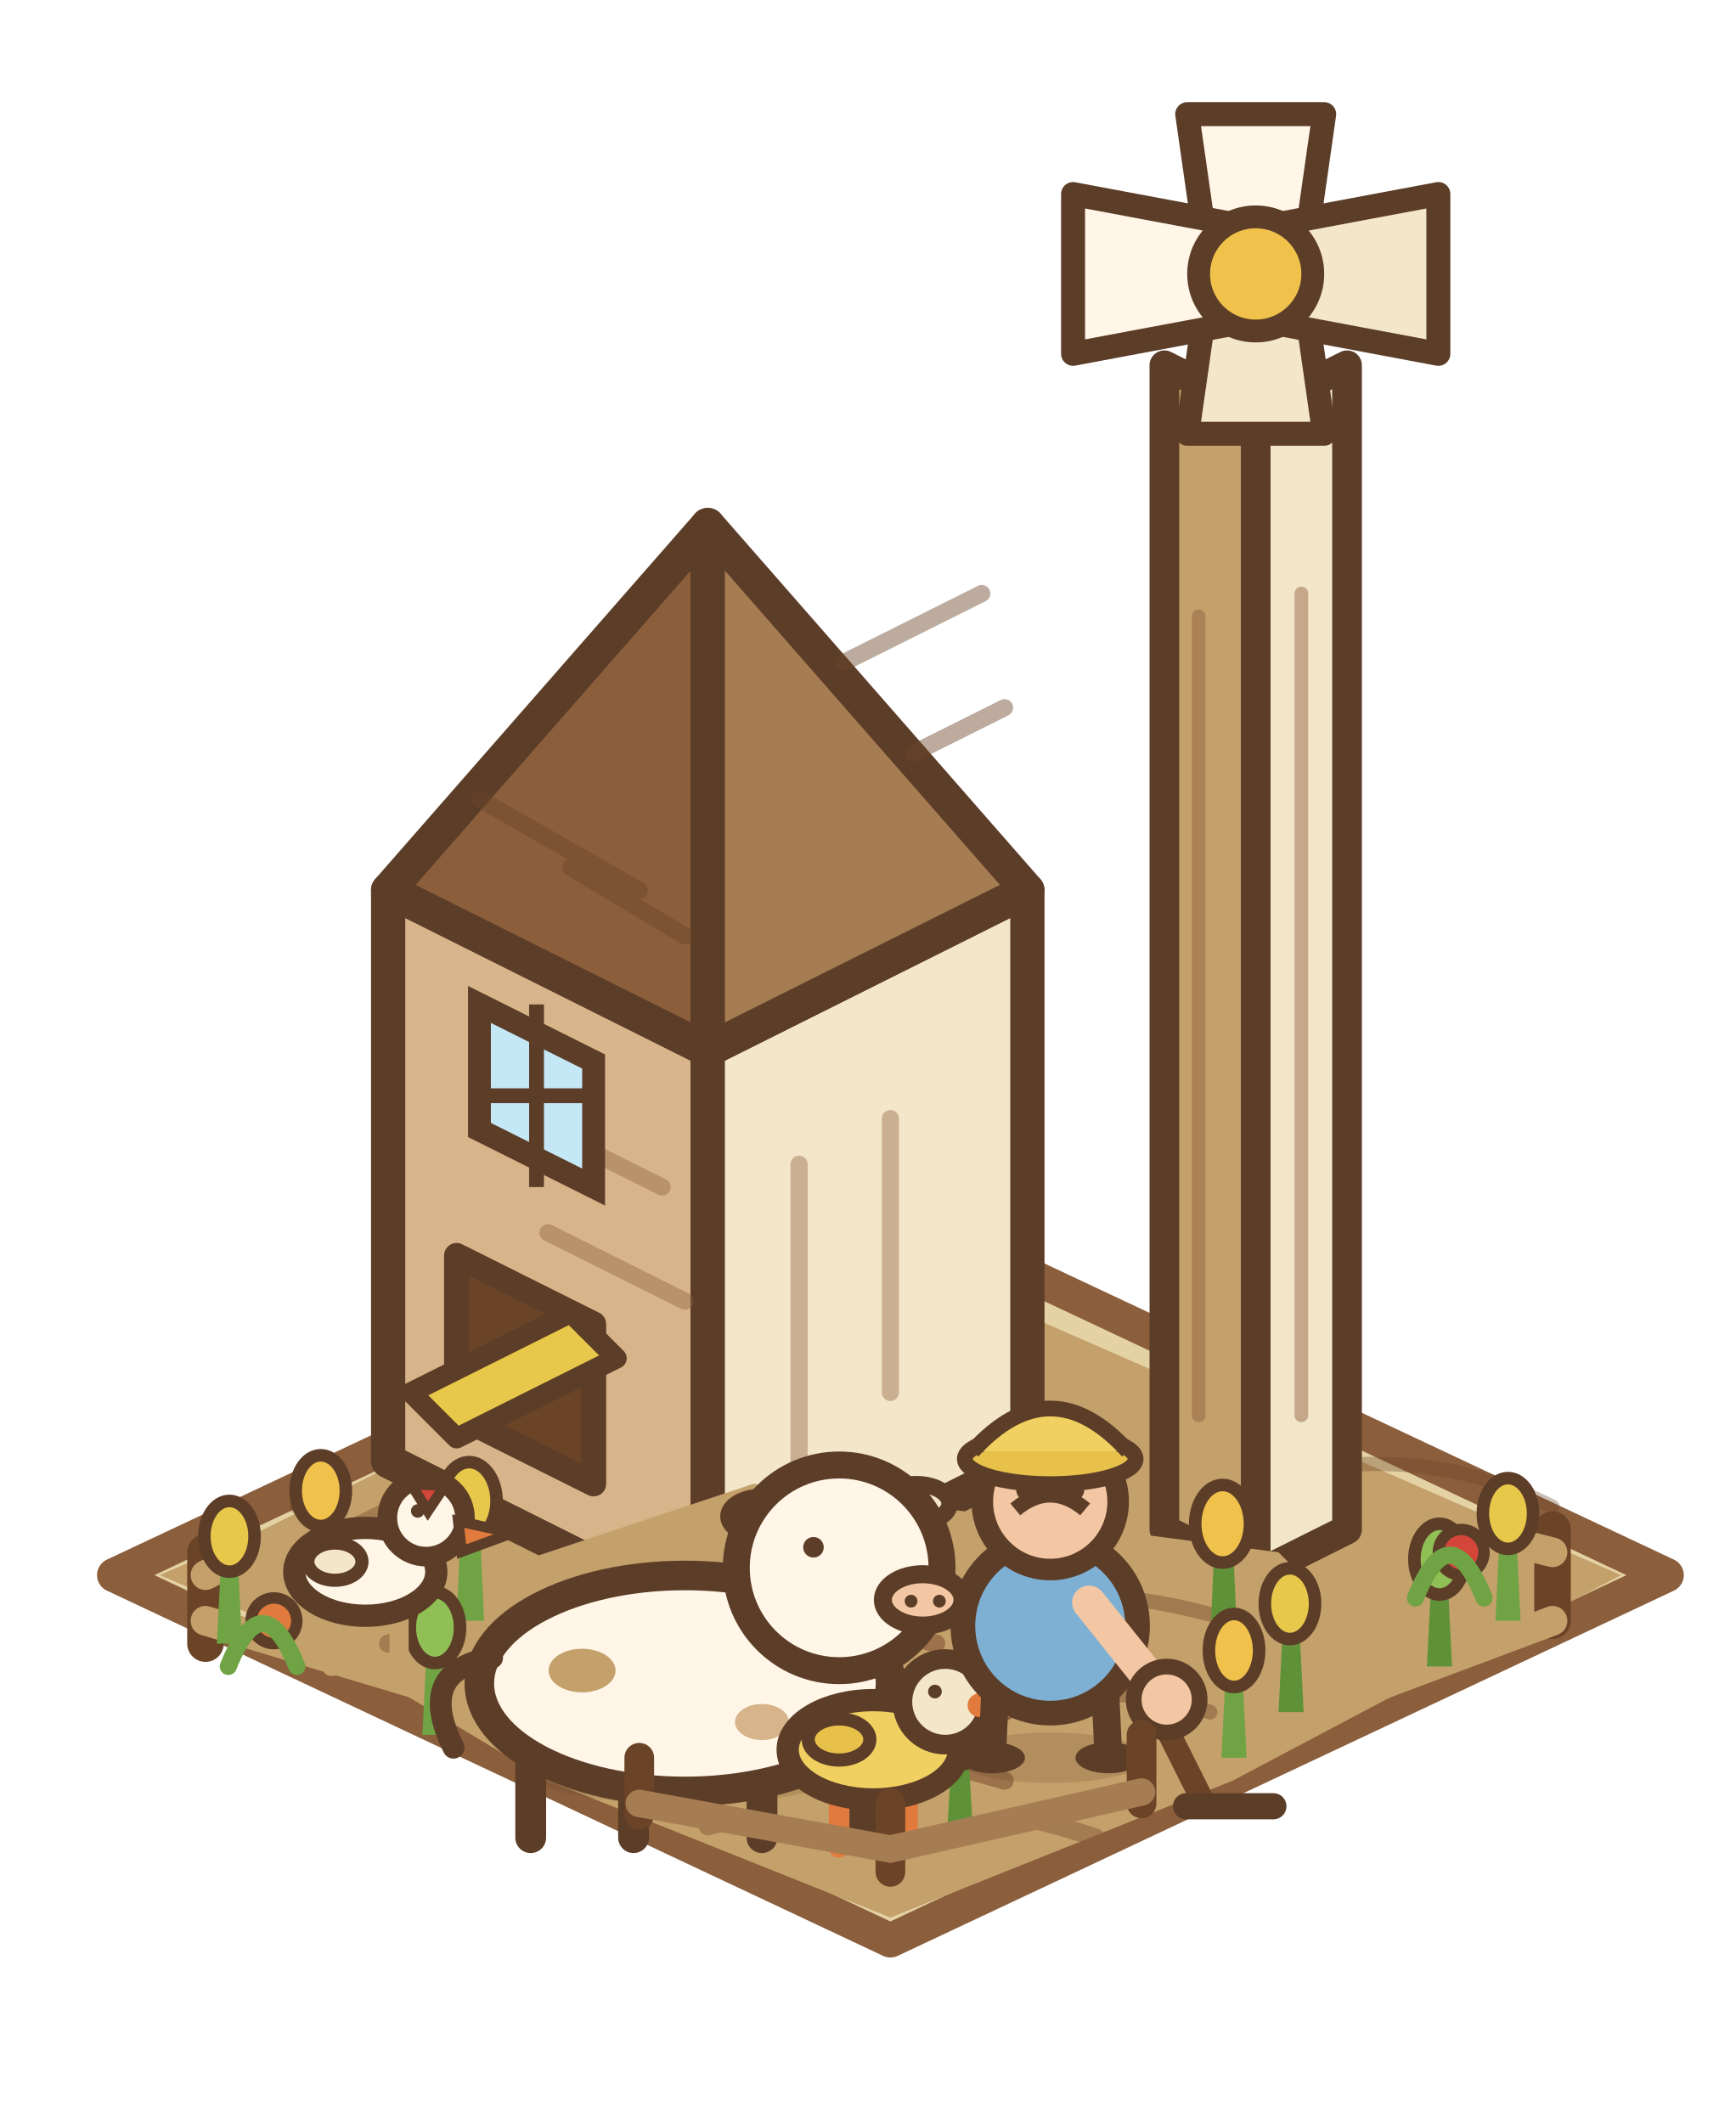
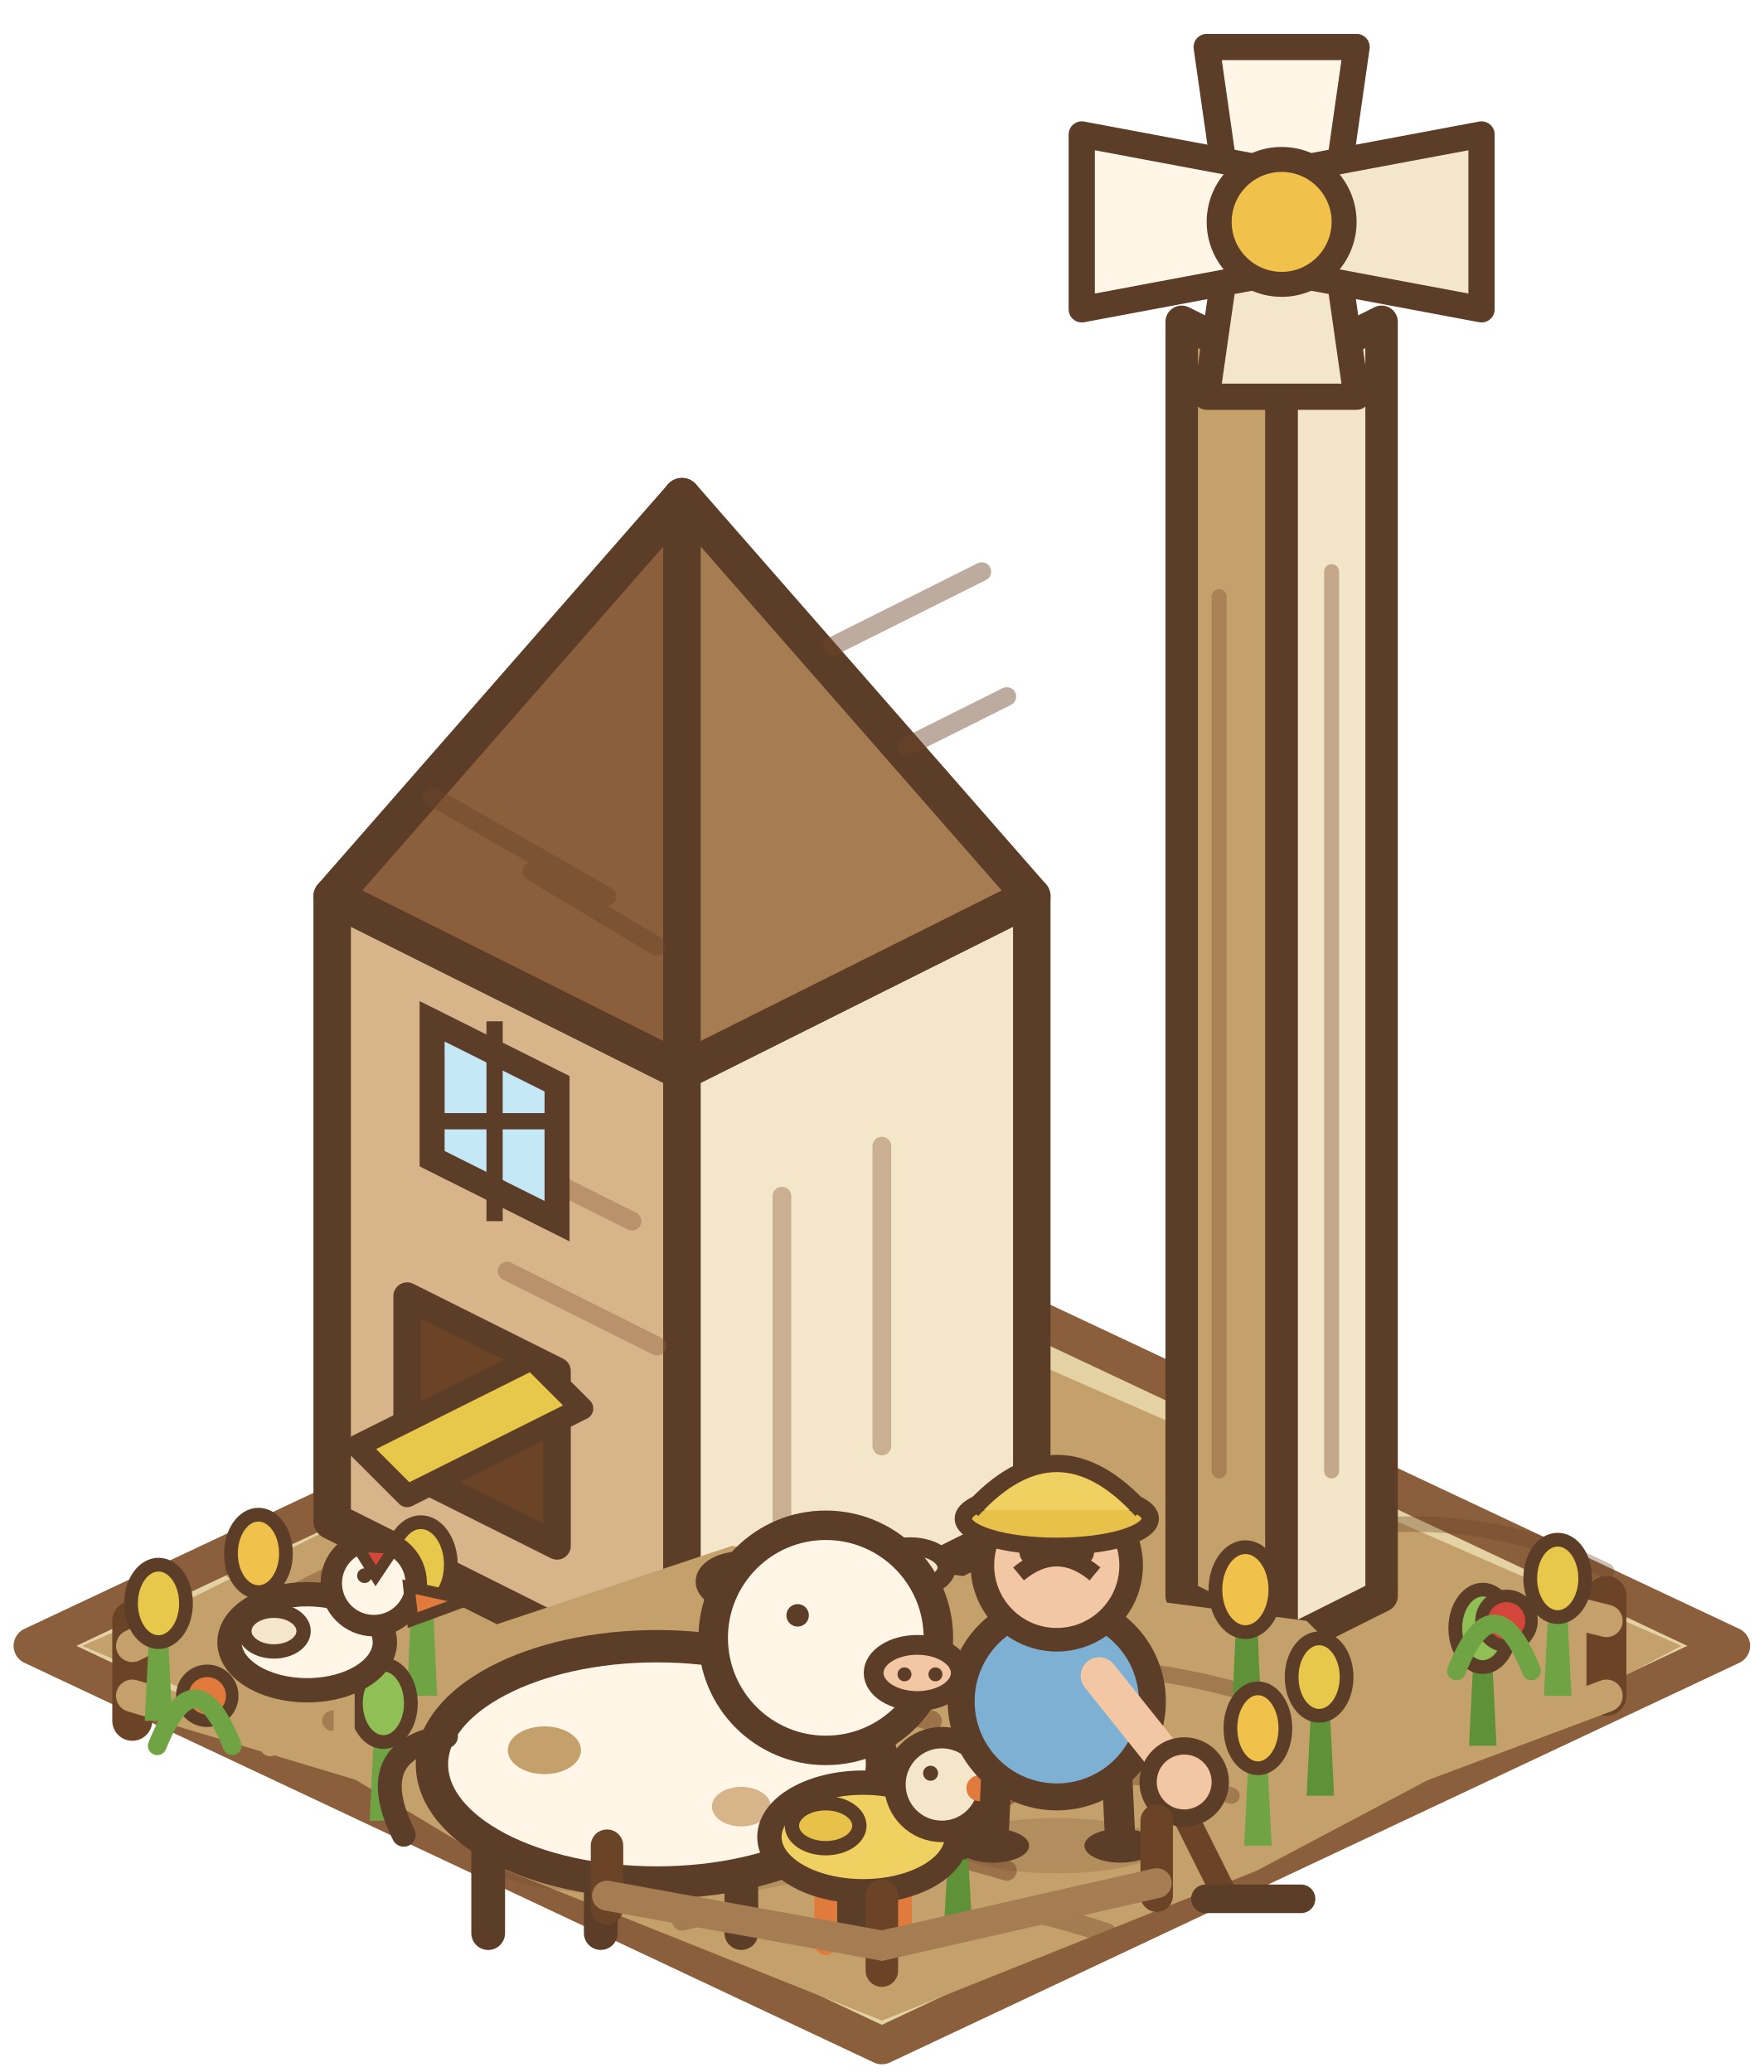
- <svg xmlns="http://www.w3.org/2000/svg" viewBox="42 16 152 186" fill="none">
+ <svg xmlns="http://www.w3.org/2000/svg" viewBox="0 -70 240 282" fill="none">
  <style>
    svg, svg * { pointer-events: none; }
-     .mill { transform-box: view-box; transform-origin: 152px 40px; animation: spin 9s linear infinite; }
+     .mill { transform-box: view-box; transform-origin: 174.4px -39.8px; animation: spin 9s linear infinite; }
    .sway-a, .sway-b { transform-box: fill-box; transform-origin: 50% 100%; }
    .sway-a { animation: breeze-a 3.2s ease-in-out infinite; }
    .sway-b { animation: breeze-b 4.1s ease-in-out infinite; animation-delay: -1.6s; }
-     .hoe { transform-box: view-box; transform-origin: 137.4px 156.4px; animation: hoe 2.7s ease-in-out infinite; }
-     .peck { transform-box: view-box; transform-origin: 76.96px 151.64px; animation: peck 1.45s ease-in-out infinite; }
-     .duck { transform-box: view-box; transform-origin: 118.5px 169.3px; animation: waddle 2.6s ease-in-out infinite; animation-delay: -0.9s; }
-     .cowhead { transform-box: view-box; transform-origin: 111px 162.4px; animation: bob 3.8s ease-in-out infinite; animation-delay: -2.2s; }
+     .hoe { transform-box: view-box; transform-origin: 149.58px 158.08px; animation: hoe 2.7s ease-in-out infinite; }
+     .peck { transform-box: view-box; transform-origin: 46.83px 149.99px; animation: peck 1.45s ease-in-out infinite; }
+     .duck { transform-box: view-box; transform-origin: 117.45px 180.01px; animation: waddle 2.6s ease-in-out infinite; animation-delay: -0.9s; }
+     .cowhead { transform-box: view-box; transform-origin: 104.7px 168.28px; animation: bob 3.8s ease-in-out infinite; animation-delay: -2.2s; }
    @keyframes spin { to { transform: rotate(360deg); } }
    @keyframes breeze-a {
      0%, 100% { transform: skewX(-5deg); }
      50% { transform: skewX(6deg); }
    }
    @keyframes breeze-b {
      0%, 100% { transform: skewX(4deg); }
      46% { transform: skewX(-6deg); }
    }
    @keyframes hoe {
      0%, 100% { transform: rotate(-10deg); }
      42% { transform: rotate(14deg); }
    }
    @keyframes peck {
      0%, 100% { transform: rotate(-5deg); }
      34% { transform: rotate(24deg); }
      48% { transform: rotate(16deg); }
    }
    @keyframes waddle {
-       0%, 100% { transform: translate(2.2px, 0) rotate(4deg); }
-       50% { transform: translate(-2.4px, 0) rotate(-4deg); }
+       0%, 100% { transform: translate(3.74px, 0) rotate(4deg); }
+       50% { transform: translate(-4.08px, 0) rotate(-4deg); }
    }
    @keyframes bob {
      0%, 100% { transform: rotate(-12deg); }
      50% { transform: rotate(14deg); }
    }
  </style>
-   <polygon points="120,186 188,154 120,122 52,154" fill="#e4d2a4" stroke="#8b5e3c" stroke-width="3" stroke-linejoin="round" />
-   <polygon points="56,154 120,126 184,154 150,172 120,184 90,172 70,160" fill="#c4a06a" />
-   <path d="M64 152c22-8 46-10 64-2M76 160c20-6 42-7 60 0M90 168c16-4 32-4 48 1M104 176c12-3 22-3 34 1" stroke="#8b5e3c" stroke-width="1.6" stroke-linecap="round" opacity=".55" />
-   <path d="M68 148c14-3 24-2 36 2M150 146c12-3 20-2 28 2M118 164c10-2 18-2 26 1" stroke="#6b4428" stroke-width="1.25" stroke-linecap="round" opacity=".35" />
-   <path d="M60 152v8M178 150v8" stroke="#6b4428" stroke-width="3.2" stroke-linecap="round" />
-   <path d="M60 154l16-8M60 158l20 6" stroke="#c4a06a" stroke-width="2.6" stroke-linecap="round" />
-   <path d="M178 152l-16-4M178 158l-16 6" stroke="#c4a06a" stroke-width="2.6" stroke-linecap="round" />
-   <polygon points="76,144 104,158 104,108 76,94" fill="#d7b48a" stroke="#5c3d28" stroke-width="3" stroke-linejoin="round" />
-   <polygon points="132,144 104,158 104,108 132,94" fill="#f4e6c8" stroke="#5c3d28" stroke-width="3" stroke-linejoin="round" />
-   <path d="M84 112l16 8M90 124l12 6M112 118v28M120 114v24" stroke="#8b5e3c" stroke-width="1.5" stroke-linecap="round" opacity=".4" />
-   <polygon points="104,62 76,94 104,108" fill="#8b5e3c" stroke="#5c3d28" stroke-width="3" stroke-linejoin="round" />
-   <polygon points="104,62 132,94 104,108" fill="#a67c52" stroke="#5c3d28" stroke-width="3" stroke-linejoin="round" />
-   <path d="M84 86l14 8M92 92l10 6M116 74l12-6M122 82l8-4" stroke="#6b4428" stroke-width="1.5" stroke-linecap="round" opacity=".45" />
-   <polygon points="84,104 94,109 94,120 84,115" fill="#c5e8f7" stroke="#5c3d28" stroke-width="2" />
-   <path d="M89 104v16M84 112h10" stroke="#5c3d28" stroke-width="1.3" />
-   <polygon points="82,126 94,132 94,146 82,140" fill="#6b4428" stroke="#5c3d28" stroke-width="2.2" stroke-linejoin="round" />
-   <circle cx="90" cy="136" r="1.4" fill="#f0c14b" />
-   <polygon points="78,138 92,131 96,135 82,142" fill="#e7c84a" stroke="#5c3d28" stroke-width="1.8" stroke-linejoin="round" />
-   <polygon points="144,150 152,154 152,52 144,48" fill="#c4a06a" stroke="#5c3d28" stroke-width="2.6" stroke-linejoin="round" />
-   <polygon points="160,150 152,154 152,52 160,48" fill="#f3e6c8" stroke="#5c3d28" stroke-width="2.6" stroke-linejoin="round" />
-   <path d="M147 70v70M156 68v72" stroke="#8b5e3c" stroke-width="1.2" stroke-linecap="round" opacity=".45" />
+   <polygon points="120,208.4 235.6,154 120,99.6 4.4,154" fill="#e4d2a4" stroke="#8b5e3c" stroke-width="5.1" stroke-linejoin="round" />
+   <polygon points="11.2,154 120,106.4 228.8,154 171,184.6 120,205 69,184.6 35,164.2" fill="#c4a06a" />
+   <path d="M 24.8 150.6 c 37.4 -13.6 78.2 -17 108.8 -3.4 M 45.2 164.2 c 34 -10.2 71.4 -11.9 102 0 M 69 177.8 c 27.2 -6.8 54.4 -6.8 81.6 1.7 M 92.8 191.4 c 20.4 -5.1 37.4 -5.1 57.8 1.7" stroke="#8b5e3c" stroke-width="2.72" stroke-linecap="round" opacity=".55" />
+   <path d="M 31.6 143.8 c 23.8 -5.1 40.8 -3.4 61.2 3.4 M 171 140.4 c 20.4 -5.1 34 -3.4 47.6 3.4 M 116.6 171 c 17 -3.4 30.6 -3.4 44.2 1.7" stroke="#6b4428" stroke-width="2.12" stroke-linecap="round" opacity=".35" />
+   <path d="M 18 150.6 v 13.6 M 218.6 147.2 v 13.6" stroke="#6b4428" stroke-width="5.44" stroke-linecap="round" />
+   <path d="M 18 154 l 27.2 -13.6 M 18 160.8 l 34 10.2" stroke="#c4a06a" stroke-width="4.42" stroke-linecap="round" />
+   <path d="M 218.6 150.6 l -27.2 -6.8 M 218.6 160.8 l -27.2 10.2" stroke="#c4a06a" stroke-width="4.42" stroke-linecap="round" />
+   <polygon points="45.2,137 92.8,160.8 92.8,75.8 45.2,52" fill="#d7b48a" stroke="#5c3d28" stroke-width="5.1" stroke-linejoin="round" />
+   <polygon points="140.4,137 92.8,160.8 92.8,75.8 140.4,52" fill="#f4e6c8" stroke="#5c3d28" stroke-width="5.1" stroke-linejoin="round" />
+   <path d="M 58.8 82.6 l 27.2 13.6 M 69 103 l 20.4 10.2 M 106.4 92.8 v 47.6 M 120 86 v 40.8" stroke="#8b5e3c" stroke-width="2.55" stroke-linecap="round" opacity=".4" />
+   <polygon points="92.8,-2.4 45.2,52 92.8,75.8" fill="#8b5e3c" stroke="#5c3d28" stroke-width="5.1" stroke-linejoin="round" />
+   <polygon points="92.8,-2.4 140.4,52 92.8,75.8" fill="#a67c52" stroke="#5c3d28" stroke-width="5.1" stroke-linejoin="round" />
+   <path d="M 58.8 38.4 l 23.8 13.6 M 72.4 48.6 l 17 10.2 M 113.2 18 l 20.4 -10.2 M 123.4 31.6 l 13.6 -6.8" stroke="#6b4428" stroke-width="2.55" stroke-linecap="round" opacity=".45" />
+   <polygon points="58.8,69 75.8,77.5 75.8,96.2 58.8,87.7" fill="#c5e8f7" stroke="#5c3d28" stroke-width="3.4" />
+   <path d="M 67.3 69 v 27.2 M 58.8 82.6 h 17" stroke="#5c3d28" stroke-width="2.21" />
+   <polygon points="55.4,106.4 75.8,116.6 75.8,140.4 55.4,130.2" fill="#6b4428" stroke="#5c3d28" stroke-width="3.74" stroke-linejoin="round" />
+   <circle cx="69" cy="123.4" r="2.38" fill="#f0c14b" />
+   <polygon points="48.6,126.8 72.4,114.9 79.2,121.7 55.4,133.6" fill="#e7c84a" stroke="#5c3d28" stroke-width="3.06" stroke-linejoin="round" />
+   <polygon points="160.8,147.2 174.4,154 174.4,-19.4 160.8,-26.2" fill="#c4a06a" stroke="#5c3d28" stroke-width="4.42" stroke-linejoin="round" />
+   <polygon points="188,147.2 174.4,154 174.4,-19.4 188,-26.2" fill="#f3e6c8" stroke="#5c3d28" stroke-width="4.42" stroke-linejoin="round" />
+   <path d="M 165.9 11.2 v 119 M 181.2 7.8 v 122.4" stroke="#8b5e3c" stroke-width="2.04" stroke-linecap="round" opacity=".45" />
  <g class="mill">
-     <polygon points="148,40 156,40 158,26 146,26" fill="#fff6e8" stroke="#5c3d28" stroke-width="2.1" stroke-linejoin="round" />
-     <polygon points="148,40 156,40 158,54 146,54" fill="#f4e6c8" stroke="#5c3d28" stroke-width="2.1" stroke-linejoin="round" />
-     <polygon points="152,36 152,44 136,47 136,33" fill="#fff6e8" stroke="#5c3d28" stroke-width="2.1" stroke-linejoin="round" />
-     <polygon points="152,36 152,44 168,47 168,33" fill="#f4e6c8" stroke="#5c3d28" stroke-width="2.1" stroke-linejoin="round" />
+     <polygon points="167.6,-39.8 181.2,-39.8 184.6,-63.6 164.2,-63.6" fill="#fff6e8" stroke="#5c3d28" stroke-width="3.57" stroke-linejoin="round" />
+     <polygon points="167.6,-39.8 181.2,-39.8 184.6,-16 164.2,-16" fill="#f4e6c8" stroke="#5c3d28" stroke-width="3.57" stroke-linejoin="round" />
+     <polygon points="174.4,-46.6 174.4,-33 147.2,-27.9 147.2,-51.7" fill="#fff6e8" stroke="#5c3d28" stroke-width="3.57" stroke-linejoin="round" />
+     <polygon points="174.4,-46.6 174.4,-33 201.6,-27.9 201.6,-51.7" fill="#f4e6c8" stroke="#5c3d28" stroke-width="3.57" stroke-linejoin="round" />
  </g>
-   <circle cx="152" cy="40" r="5" fill="#f0c14b" stroke="#5c3d28" stroke-width="2" />
-   <polygon points="78,156 108,146 154,152 164,162 140,172 124,178 104,176 90,170" fill="#c4a06a" />
-   <path d="M86 160c14-4 24-4 38 0M96 166c12-3 22-3 34 0M104 172c10-3 16-3 26 0" stroke="#8b5e3c" stroke-width="1.6" stroke-linecap="round" opacity=".7" />
-   <path d="M122 158c10-3 18-3 28 0M130 166c8-2 12-2 18 0" stroke="#6b4428" stroke-width="1.3" stroke-linecap="round" opacity=".4" />
+   <circle cx="174.4" cy="-39.8" r="8.5" fill="#f0c14b" stroke="#5c3d28" stroke-width="3.4" />
+   <polygon points="48.6,157.4 99.6,140.4 177.8,150.6 194.8,167.6 154,184.6 126.8,194.8 92.8,191.4 69,181.2" fill="#c4a06a" />
+   <path d="M 62.2 164.2 c 23.8 -6.8 40.8 -6.8 64.6 0 M 79.2 174.4 c 20.4 -5.1 37.4 -5.1 57.8 0 M 92.8 184.6 c 17 -5.1 27.2 -5.1 44.2 0" stroke="#8b5e3c" stroke-width="2.72" stroke-linecap="round" opacity=".7" />
+   <path d="M 123.4 160.8 c 17 -5.1 30.6 -5.1 47.6 0 M 137 174.4 c 13.6 -3.4 20.4 -3.4 30.6 0" stroke="#6b4428" stroke-width="2.21" stroke-linecap="round" opacity=".4" />
  <g class="sway-a">
-     <path d="M82 158h2.4l-.4-9h-1.6z" fill="#6fa344" />
-     <ellipse cx="83.1" cy="147.5" rx="2.4" ry="3.4" fill="#e7c84a" stroke="#5c3d28" stroke-width="1.1" />
+     <path d="M 55.4 160.8 h 4.08 l -0.68 -15.3 h -2.72 z" fill="#6fa344" />
+     <ellipse cx="57.27" cy="142.95" rx="4.08" ry="5.78" fill="#e7c84a" stroke="#5c3d28" stroke-width="1.87" />
  </g>
  <g class="sway-a">
-     <path d="M148 160h2.4l-.4-9h-1.6z" fill="#5f9238" />
-     <ellipse cx="149.1" cy="149.5" rx="2.4" ry="3.4" fill="#f0c14b" stroke="#5c3d28" stroke-width="1.1" />
+     <path d="M 167.6 164.2 h 4.08 l -0.68 -15.3 h -2.72 z" fill="#5f9238" />
+     <ellipse cx="169.47" cy="146.35" rx="4.08" ry="5.78" fill="#f0c14b" stroke="#5c3d28" stroke-width="1.87" />
  </g>
  <g class="sway-b">
-     <path d="M118 174h2.2l-.4-8h-1.4z" fill="#6fa344" />
-     <ellipse cx="119" cy="164.5" rx="2.2" ry="3.2" fill="#8fbf55" stroke="#5c3d28" stroke-width="1.1" />
+     <path d="M 116.6 188 h 3.74 l -0.68 -13.6 h -2.38 z" fill="#6fa344" />
+     <ellipse cx="118.3" cy="171.85" rx="3.74" ry="5.44" fill="#8fbf55" stroke="#5c3d28" stroke-width="1.87" />
  </g>
  <g class="sway-b">
-     <path d="M154 166h2.2l-.4-8h-1.4z" fill="#5f9238" />
-     <ellipse cx="155" cy="156.5" rx="2.2" ry="3.1" fill="#e7c84a" stroke="#5c3d28" stroke-width="1.1" />
+     <path d="M 177.8 174.4 h 3.74 l -0.68 -13.6 h -2.38 z" fill="#5f9238" />
+     <ellipse cx="179.5" cy="158.25" rx="3.74" ry="5.27" fill="#e7c84a" stroke="#5c3d28" stroke-width="1.87" />
  </g>
  <g class="sway-a">
-     <path d="M61 160h2.2l-.4-8h-1.4z" fill="#6fa344" />
-     <ellipse cx="62.1" cy="150.6" rx="2.2" ry="3.1" fill="#e7c84a" stroke="#5c3d28" stroke-width="1.1" />
+     <path d="M 19.7 164.2 h 3.74 l -0.68 -13.6 h -2.38 z" fill="#6fa344" />
+     <ellipse cx="21.57" cy="148.22" rx="3.74" ry="5.27" fill="#e7c84a" stroke="#5c3d28" stroke-width="1.87" />
  </g>
  <g class="sway-b">
-     <path d="M69 156h2.2l-.4-8h-1.4z" fill="#5f9238" />
-     <ellipse cx="70.1" cy="146.6" rx="2.2" ry="3.1" fill="#f0c14b" stroke="#5c3d28" stroke-width="1.1" />
+     <path d="M 33.3 157.4 h 3.74 l -0.68 -13.6 h -2.38 z" fill="#5f9238" />
+     <ellipse cx="35.17" cy="141.42" rx="3.74" ry="5.27" fill="#f0c14b" stroke="#5c3d28" stroke-width="1.87" />
  </g>
  <g class="sway-a">
-     <path d="M79 168h2.2l-.4-8h-1.4z" fill="#6fa344" />
-     <ellipse cx="80.1" cy="158.6" rx="2.2" ry="3.1" fill="#8fbf55" stroke="#5c3d28" stroke-width="1.1" />
+     <path d="M 50.3 177.8 h 3.74 l -0.68 -13.6 h -2.38 z" fill="#6fa344" />
+     <ellipse cx="52.17" cy="161.82" rx="3.74" ry="5.27" fill="#8fbf55" stroke="#5c3d28" stroke-width="1.87" />
  </g>
  <g class="sway-b">
-     <path d="M125 176h2.2l-.4-7h-1.4z" fill="#5f9238" />
-     <ellipse cx="126.1" cy="167.6" rx="2.1" ry="3" fill="#e7c84a" stroke="#5c3d28" stroke-width="1.1" />
+     <path d="M 128.5 191.4 h 3.74 l -0.68 -11.9 h -2.38 z" fill="#5f9238" />
+     <ellipse cx="130.37" cy="177.12" rx="3.57" ry="5.1" fill="#e7c84a" stroke="#5c3d28" stroke-width="1.87" />
  </g>
  <g class="sway-a">
-     <path d="M149 170h2.2l-.4-8h-1.4z" fill="#6fa344" />
-     <ellipse cx="150.1" cy="160.6" rx="2.2" ry="3.2" fill="#f0c14b" stroke="#5c3d28" stroke-width="1.1" />
+     <path d="M 169.3 181.2 h 3.74 l -0.68 -13.6 h -2.38 z" fill="#6fa344" />
+     <ellipse cx="171.17" cy="165.22" rx="3.74" ry="5.44" fill="#f0c14b" stroke="#5c3d28" stroke-width="1.87" />
  </g>
  <g class="sway-b">
-     <path d="M167 162h2.2l-.4-8h-1.4z" fill="#5f9238" />
-     <ellipse cx="168.1" cy="152.6" rx="2.2" ry="3.1" fill="#8fbf55" stroke="#5c3d28" stroke-width="1.1" />
+     <path d="M 199.9 167.6 h 3.74 l -0.68 -13.6 h -2.38 z" fill="#5f9238" />
+     <ellipse cx="201.77" cy="151.62" rx="3.74" ry="5.27" fill="#8fbf55" stroke="#5c3d28" stroke-width="1.87" />
  </g>
  <g class="sway-a">
-     <path d="M173 158h2.2l-.4-8h-1.4z" fill="#6fa344" />
-     <ellipse cx="174.1" cy="148.6" rx="2.2" ry="3.1" fill="#e7c84a" stroke="#5c3d28" stroke-width="1.1" />
+     <path d="M 210.1 160.8 h 3.74 l -0.68 -13.6 h -2.38 z" fill="#6fa344" />
+     <ellipse cx="211.97" cy="144.82" rx="3.74" ry="5.27" fill="#e7c84a" stroke="#5c3d28" stroke-width="1.87" />
  </g>
  <g class="cow">
-     <ellipse cx="102" cy="171.37" rx="13.51" ry="2.7" fill="#5c3d28" opacity=".16" />
-     <path d="M88.49 169.12v7.88M97.5 170.25v6.75M108.75 170.25v6.75M117.76 169.12v7.88" stroke="#5c3d28" stroke-width="2.7" stroke-linecap="round" />
-     <ellipse cx="102" cy="163.49" rx="18.01" ry="9.46" fill="#fff6e8" stroke="#5c3d28" stroke-width="2.59" />
-     <ellipse cx="92.99" cy="162.36" rx="2.93" ry="1.91" fill="#c4a06a" />
-     <ellipse cx="108.75" cy="166.87" rx="2.36" ry="1.58" fill="#d7b48a" />
-     <path d="M85.11 161.24q-6.75 1.13 -3.38 7.88" stroke="#5c3d28" stroke-width="1.91" fill="none" stroke-linecap="round" />
+     <ellipse cx="89.4" cy="183.53" rx="22.97" ry="4.59" fill="#5c3d28" opacity=".16" />
+     <path d="M 66.43 179.7 v 13.4 M 81.75 181.62 v 11.47 M 100.88 181.62 v 11.47 M 116.19 179.7 v 13.4" stroke="#5c3d28" stroke-width="4.59" stroke-linecap="round" />
+     <ellipse cx="89.4" cy="170.13" rx="30.62" ry="16.08" fill="#fff6e8" stroke="#5c3d28" stroke-width="4.4" />
+     <ellipse cx="74.08" cy="168.21" rx="4.98" ry="3.25" fill="#c4a06a" />
+     <ellipse cx="100.88" cy="175.88" rx="4.01" ry="2.69" fill="#d7b48a" />
+     <path d="M 60.69 166.31 q -11.47 1.92 -5.75 13.4" stroke="#5c3d28" stroke-width="3.25" fill="none" stroke-linecap="round" />
    <g class="cowhead">
-       <ellipse cx="108.75" cy="148.85" rx="2.93" ry="1.69" fill="#f4e6c8" stroke="#5c3d28" stroke-width="1.46" />
-       <ellipse cx="122.26" cy="147.73" rx="2.93" ry="1.69" fill="#f4e6c8" stroke="#5c3d28" stroke-width="1.46" />
-       <circle cx="115.51" cy="153.36" r="9.01" fill="#fff6e8" stroke="#5c3d28" stroke-width="2.36" />
-       <ellipse cx="122.83" cy="156.17" rx="3.49" ry="2.25" fill="#f3c7a3" stroke="#5c3d28" stroke-width="1.58" />
-       <circle cx="121.81" cy="156.28" r="0.56" fill="#5c3d28" />
-       <circle cx="124.29" cy="156.28" r="0.56" fill="#5c3d28" />
-       <circle cx="113.26" cy="151.56" r="0.9" fill="#5c3d28" />
+       <ellipse cx="100.88" cy="145.25" rx="4.98" ry="2.87" fill="#f4e6c8" stroke="#5c3d28" stroke-width="2.48" />
+       <ellipse cx="123.84" cy="143.34" rx="4.98" ry="2.87" fill="#f4e6c8" stroke="#5c3d28" stroke-width="2.48" />
+       <circle cx="112.37" cy="152.91" r="15.32" fill="#fff6e8" stroke="#5c3d28" stroke-width="4.01" />
+       <ellipse cx="124.81" cy="157.69" rx="5.93" ry="3.82" fill="#f3c7a3" stroke="#5c3d28" stroke-width="2.69" />
+       <circle cx="123.08" cy="157.88" r="0.95" fill="#5c3d28" />
+       <circle cx="127.29" cy="157.88" r="0.95" fill="#5c3d28" />
+       <circle cx="108.54" cy="149.85" r="1.53" fill="#5c3d28" />
    </g>
  </g>
  <g class="chicken">
-     <path d="M71.04 156.08v5.92M76.96 156.08v5.92" stroke="#c4a06a" stroke-width="1.68" stroke-linecap="round" />
-     <ellipse cx="74" cy="153.71" rx="6.22" ry="3.85" fill="#fff6e8" stroke="#5c3d28" stroke-width="1.95" />
-     <ellipse cx="71.34" cy="152.82" rx="2.37" ry="1.63" fill="#f4e6c8" stroke="#5c3d28" stroke-width="1.15" />
+     <path d="M 36.77 157.54 v 10.06 M 46.83 157.54 v 10.06" stroke="#c4a06a" stroke-width="2.86" stroke-linecap="round" />
+     <ellipse cx="41.8" cy="153.51" rx="10.57" ry="6.54" fill="#fff6e8" stroke="#5c3d28" stroke-width="3.31" />
+     <ellipse cx="37.28" cy="151.99" rx="4.03" ry="2.77" fill="#f4e6c8" stroke="#5c3d28" stroke-width="1.95" />
    <g class="peck">
-       <circle cx="79.33" cy="148.98" r="3.4" fill="#fff6e8" stroke="#5c3d28" stroke-width="1.72" />
-       <path d="M78 146.02l1.48 2.37 1.48 -2.22z" fill="#d4453a" stroke="#5c3d28" stroke-width="0.92" />
-       <path d="M82.14 149.27l4.74 1.04 -4.44 1.63z" fill="#e07a3d" stroke="#5c3d28" stroke-width="0.92" />
-       <circle cx="78.59" cy="148.38" r="0.59" fill="#5c3d28" />
+       <circle cx="50.86" cy="145.47" r="5.78" fill="#fff6e8" stroke="#5c3d28" stroke-width="2.92" />
+       <path d="M 48.6 140.43 l 2.52 4.03 2.52 -3.77 z" fill="#d4453a" stroke="#5c3d28" stroke-width="1.56" />
+       <path d="M 55.64 145.96 l 8.06 1.77 -7.55 2.77 z" fill="#e07a3d" stroke="#5c3d28" stroke-width="1.56" />
+       <circle cx="49.6" cy="144.45" r="1" fill="#5c3d28" />
    </g>
  </g>
  <g class="duck">
-     <path d="M115.5 172.75v5.1M121.5 172.75v5.1" stroke="#e07a3d" stroke-width="1.8" stroke-linecap="round" />
-     <ellipse cx="118.5" cy="169.3" rx="7.5" ry="4.35" fill="#f0d060" stroke="#5c3d28" stroke-width="1.95" />
-     <ellipse cx="115.5" cy="168.4" rx="2.7" ry="1.8" fill="#e7c14a" stroke="#5c3d28" stroke-width="1.15" />
-     <circle cx="124.8" cy="165.1" r="3.75" fill="#f4e6c8" stroke="#5c3d28" stroke-width="1.72" />
-     <path d="M127.8 165.4h5.4" stroke="#e07a3d" stroke-width="2.07" stroke-linecap="round" />
-     <circle cx="123.9" cy="164.2" r="0.6" fill="#5c3d28" />
+     <path d="M 112.35 185.88 v 8.67 M 122.55 185.88 v 8.67" stroke="#e07a3d" stroke-width="3.06" stroke-linecap="round" />
+     <ellipse cx="117.45" cy="180.01" rx="12.75" ry="7.39" fill="#f0d060" stroke="#5c3d28" stroke-width="3.31" />
+     <ellipse cx="112.35" cy="178.48" rx="4.59" ry="3.06" fill="#e7c14a" stroke="#5c3d28" stroke-width="1.95" />
+     <circle cx="128.16" cy="172.87" r="6.38" fill="#f4e6c8" stroke="#5c3d28" stroke-width="2.92" />
+     <path d="M 133.26 173.38 h 9.18" stroke="#e07a3d" stroke-width="3.52" stroke-linecap="round" />
+     <circle cx="126.63" cy="171.34" r="1.02" fill="#5c3d28" />
  </g>
  <g class="farmer">
-     <ellipse cx="134" cy="170" rx="8.5" ry="2.21" fill="#5c3d28" opacity=".18" />
-     <path d="M128.9 170l0.34 -7.14M139.1 170l-0.34 -7.14" stroke="#5c3d28" stroke-width="2.43" stroke-linecap="round" />
-     <ellipse cx="128.9" cy="170" rx="2.89" ry="1.36" fill="#5c3d28" />
-     <ellipse cx="139.1" cy="170" rx="2.89" ry="1.36" fill="#5c3d28" />
-     <ellipse cx="134" cy="158.44" rx="7.65" ry="7.65" fill="#7eb0d4" stroke="#5c3d28" stroke-width="2.16" />
-     <circle cx="134" cy="147.56" r="5.95" fill="#f3c7a3" stroke="#5c3d28" stroke-width="1.89" />
-     <path d="M130.94 148.24q3.06 -2.55 6.12 0" stroke="#5c3d28" stroke-width="1.35" fill="none" />
-     <circle cx="131.96" cy="146.54" r="0.94" fill="#5c3d28" />
-     <circle cx="136.04" cy="146.54" r="0.94" fill="#5c3d28" />
-     <ellipse cx="134" cy="143.82" rx="7.48" ry="2.21" fill="#e7c14a" stroke="#5c3d28" stroke-width="1.38" />
-     <path d="M127.2 143.14q6.8 -7.48 13.6 0" fill="#f0d060" stroke="#5c3d28" stroke-width="1.38" stroke-linejoin="round" />
+     <ellipse cx="143.8" cy="181.2" rx="14.45" ry="3.76" fill="#5c3d28" opacity=".18" />
+     <path d="M 135.13 181.2 l 0.58 -12.14 M 152.47 181.2 l -0.58 -12.14" stroke="#5c3d28" stroke-width="4.13" stroke-linecap="round" />
+     <ellipse cx="135.13" cy="181.2" rx="4.91" ry="2.31" fill="#5c3d28" />
+     <ellipse cx="152.47" cy="181.2" rx="4.91" ry="2.31" fill="#5c3d28" />
+     <ellipse cx="143.8" cy="161.55" rx="13.01" ry="13.01" fill="#7eb0d4" stroke="#5c3d28" stroke-width="3.67" />
+     <circle cx="143.8" cy="143.05" r="10.12" fill="#f3c7a3" stroke="#5c3d28" stroke-width="3.21" />
+     <path d="M 138.6 144.21 q 5.2 -4.33 10.4 0" stroke="#5c3d28" stroke-width="2.29" fill="none" />
+     <circle cx="140.33" cy="141.32" r="1.6" fill="#5c3d28" />
+     <circle cx="147.27" cy="141.32" r="1.6" fill="#5c3d28" />
+     <ellipse cx="143.8" cy="136.69" rx="12.72" ry="3.76" fill="#e7c14a" stroke="#5c3d28" stroke-width="2.35" />
+     <path d="M 132.24 135.54 q 11.56 -12.72 23.12 0" fill="#f0d060" stroke="#5c3d28" stroke-width="2.35" stroke-linejoin="round" />
    <g class="hoe">
-       <path d="M137.4 156.4l6.8 8.5" stroke="#f3c7a3" stroke-width="2.97" stroke-linecap="round" />
-       <path d="M142.5 164.05l5.1 10.2" stroke="#6b4428" stroke-width="2.03" stroke-linecap="round" />
-       <path d="M145.9 174.25h7.65" stroke="#5c3d28" stroke-width="2.29" stroke-linecap="round" />
-       <circle cx="144.2" cy="164.9" r="2.89" fill="#f3c7a3" stroke="#5c3d28" stroke-width="1.38" />
+       <path d="M 149.58 158.08 l 11.56 14.45" stroke="#f3c7a3" stroke-width="5.05" stroke-linecap="round" />
+       <path d="M 158.25 171.09 l 8.67 17.34" stroke="#6b4428" stroke-width="3.45" stroke-linecap="round" />
+       <path d="M 164.03 188.43 h 13.01" stroke="#5c3d28" stroke-width="3.89" stroke-linecap="round" />
+       <circle cx="161.14" cy="172.53" r="4.91" fill="#f3c7a3" stroke="#5c3d28" stroke-width="2.35" />
    </g>
  </g>
-   <path d="M98 170v5M120 174v6M142 168v6" stroke="#6b4428" stroke-width="2.6" stroke-linecap="round" />
-   <path d="M98 174l22 4 22 -5" stroke="#a67c52" stroke-width="2.4" stroke-linecap="round" />
-   <circle cx="66" cy="158" r="2" fill="#e07a3d" stroke="#5c3d28" stroke-width="1" />
-   <path d="M62 162c2-5 4-5 6 0" stroke="#6fa344" stroke-width="1.5" stroke-linecap="round" />
-   <circle cx="170" cy="152" r="2" fill="#d4453a" stroke="#5c3d28" stroke-width="1" />
-   <path d="M166 156c2-5 4-5 6 0" stroke="#6fa344" stroke-width="1.5" stroke-linecap="round" />
+   <path d="M 82.6 181.2 v 8.5 M 120 188 v 10.2 M 157.4 177.8 v 10.2" stroke="#6b4428" stroke-width="4.42" stroke-linecap="round" />
+   <path d="M 82.6 188 l 37.4 6.8 37.4 -8.5" stroke="#a67c52" stroke-width="4.08" stroke-linecap="round" />
+   <circle cx="28.2" cy="160.8" r="3.4" fill="#e07a3d" stroke="#5c3d28" stroke-width="1.7" />
+   <path d="M 21.4 167.6 c 3.4 -8.5 6.8 -8.5 10.2 0" stroke="#6fa344" stroke-width="2.55" stroke-linecap="round" />
+   <circle cx="205" cy="150.6" r="3.4" fill="#d4453a" stroke="#5c3d28" stroke-width="1.7" />
+   <path d="M 198.2 157.4 c 3.4 -8.5 6.8 -8.5 10.2 0" stroke="#6fa344" stroke-width="2.55" stroke-linecap="round" />
</svg>
